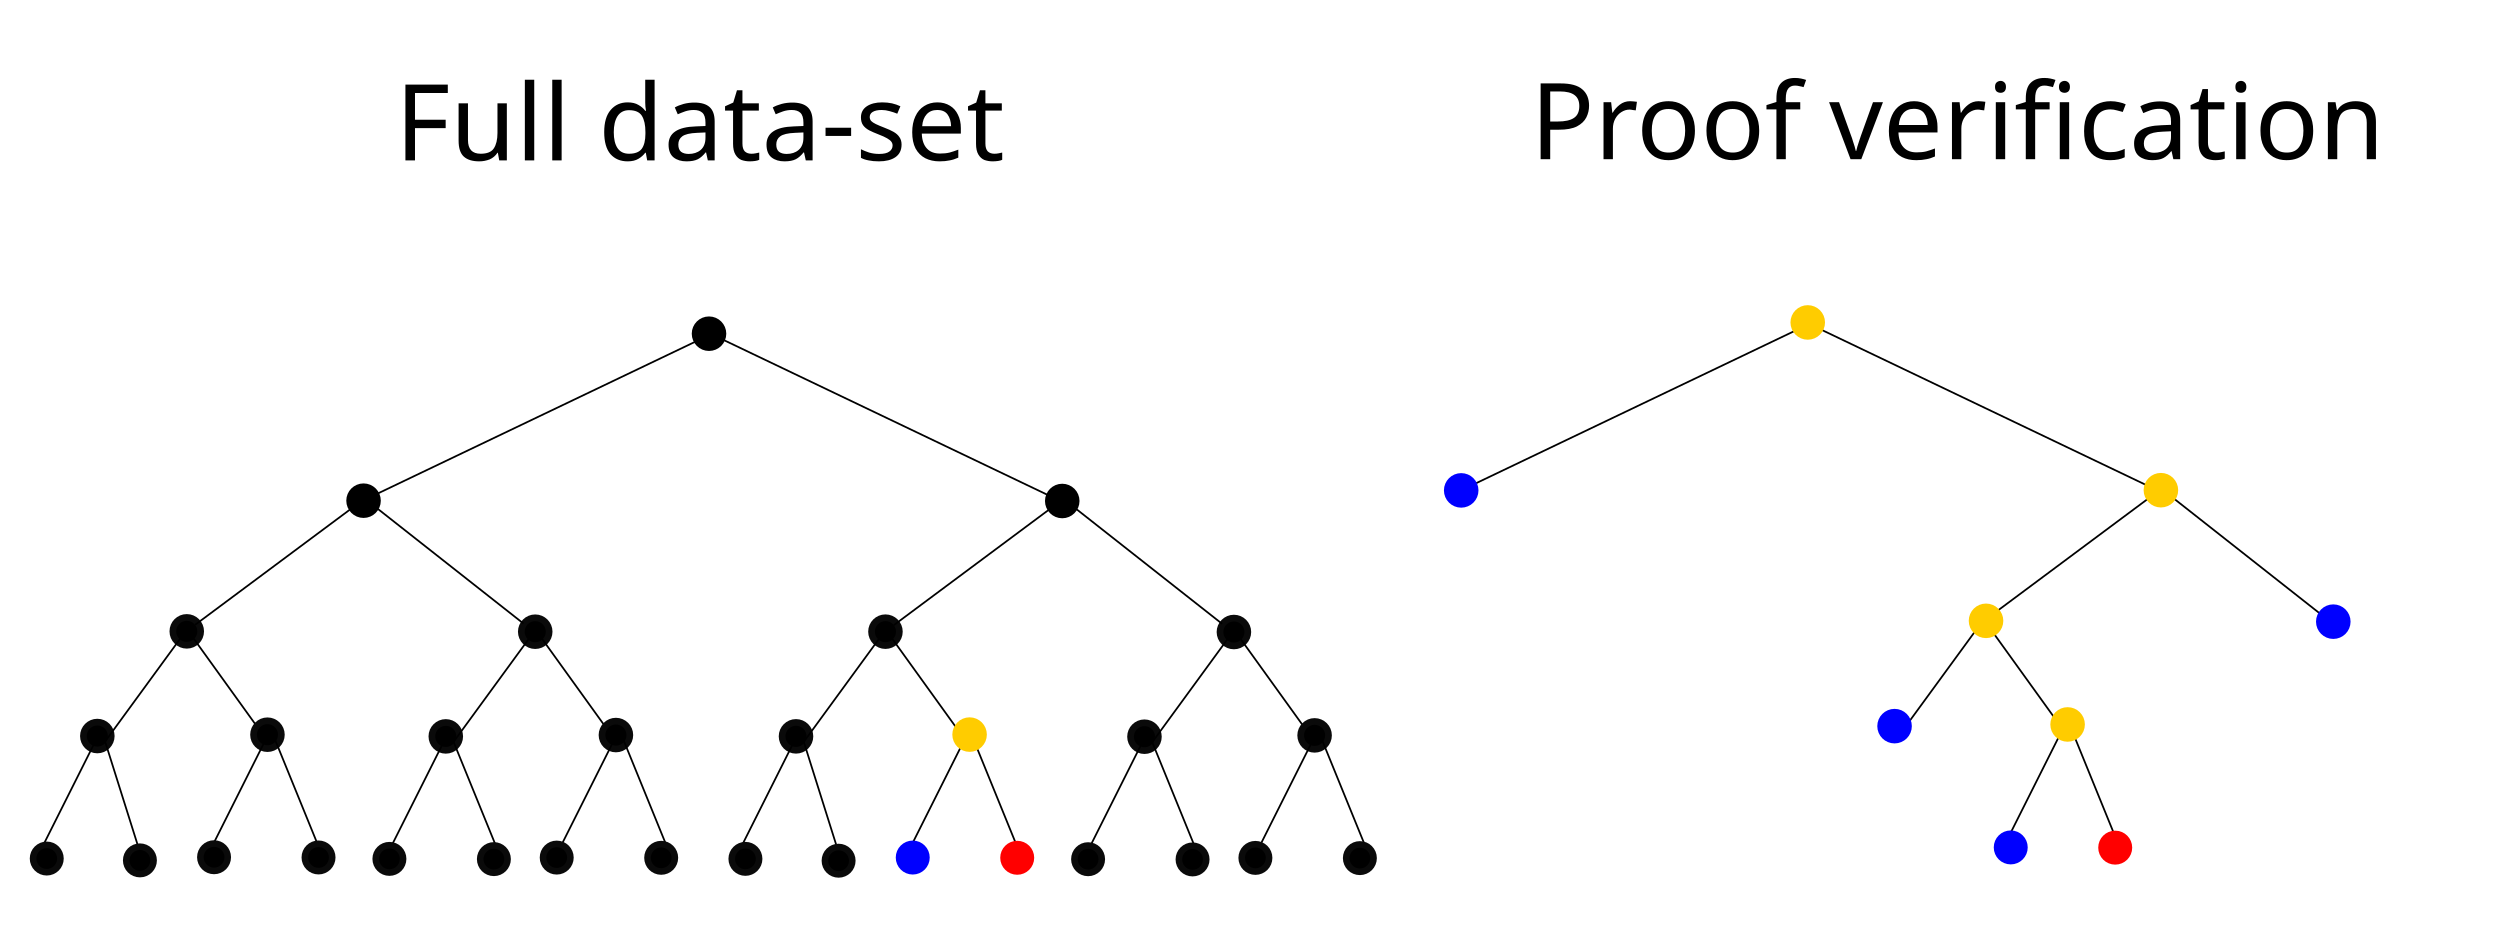
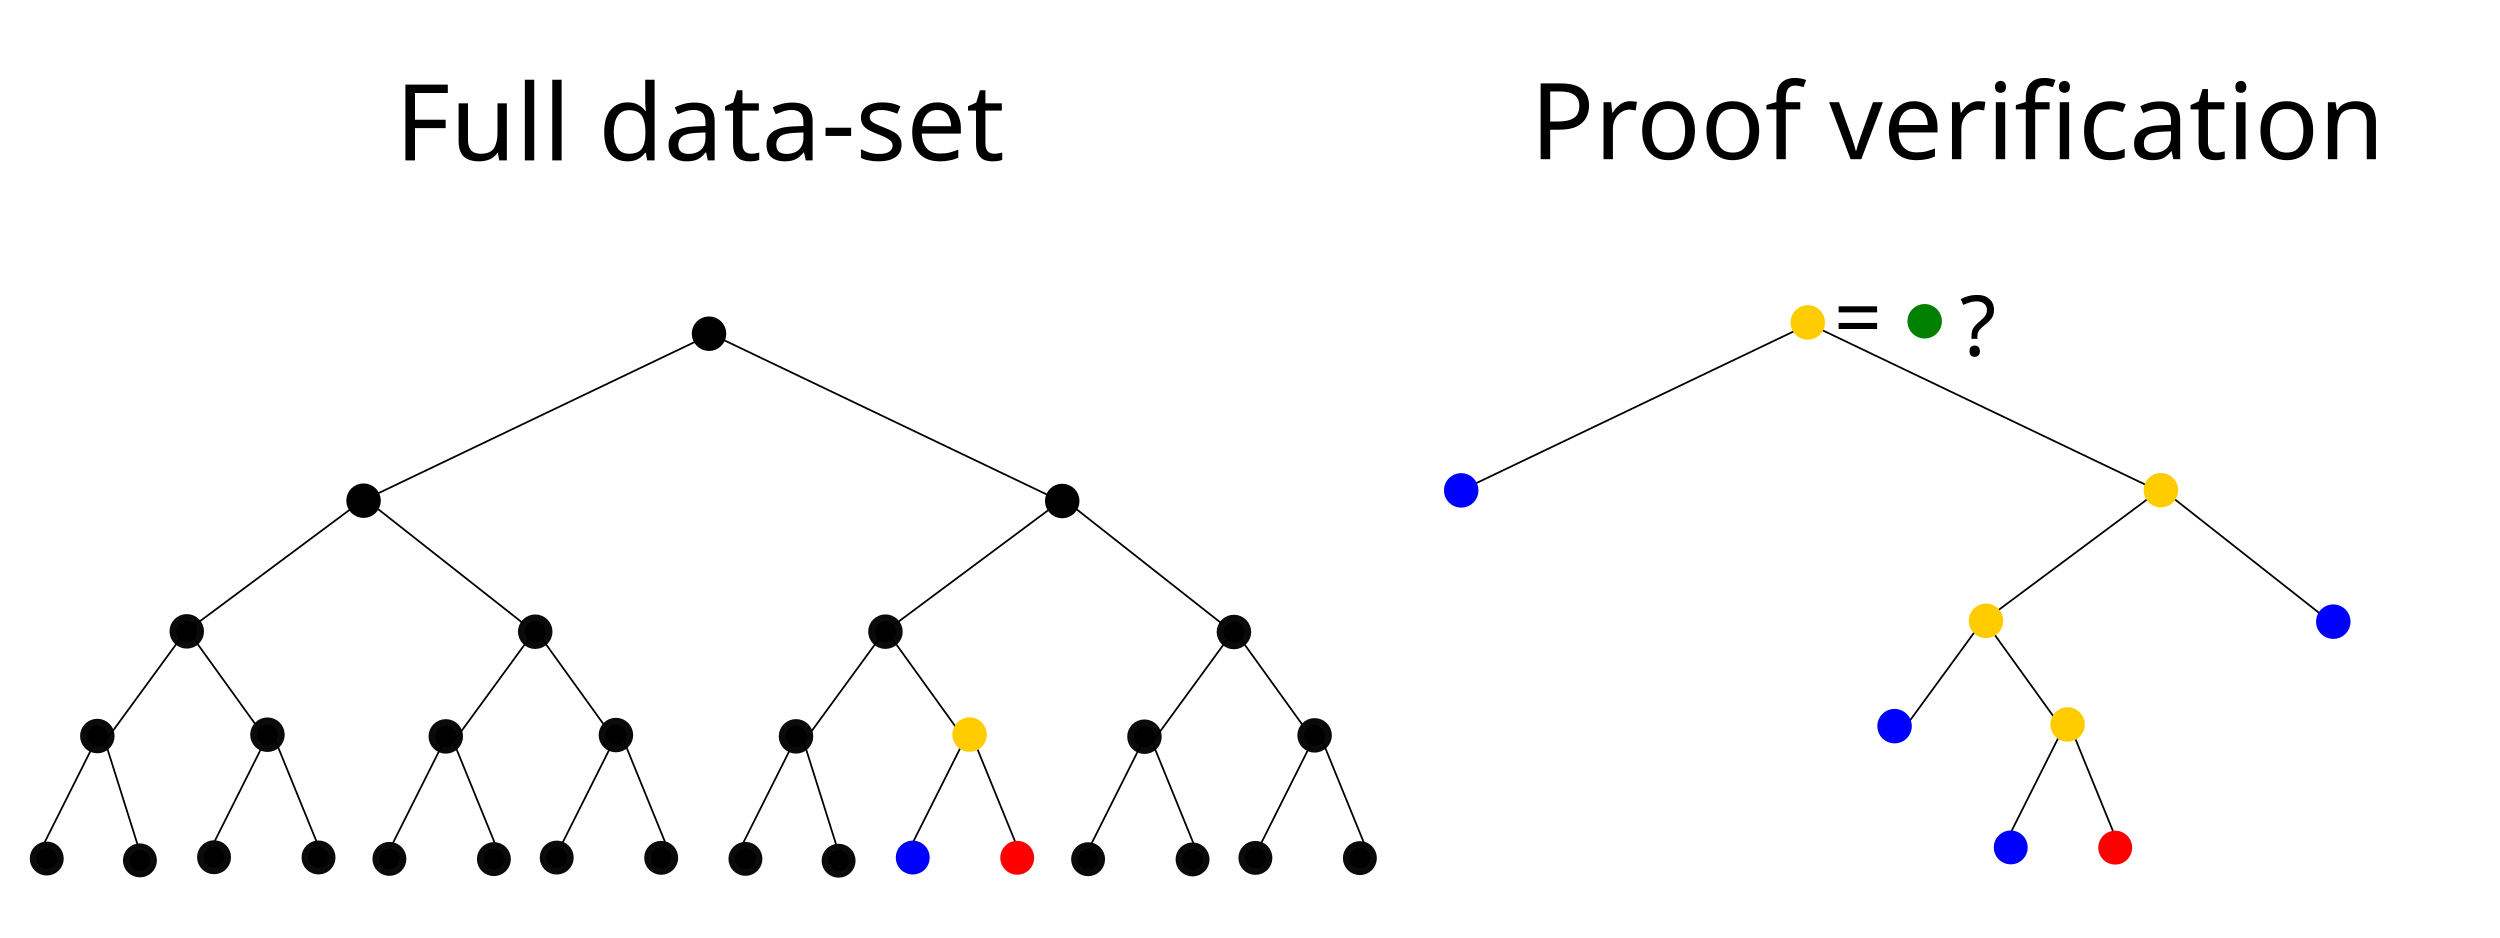
<svg xmlns="http://www.w3.org/2000/svg" width="200mm" height="75mm" viewBox="0 0 200 75" version="1.1" id="svg8">
  <defs id="defs2">
    <marker orient="auto" refY="0" refX="0" id="Arrow2Send" style="overflow:visible">
      <path id="path909" style="fill:#000000;fill-opacity:1;fill-rule:evenodd;stroke:#000000;stroke-width:0.625;stroke-linejoin:round;stroke-opacity:1" d="M 8.719,4.034 -2.207,0.016 8.719,-4.002 c -1.745,2.372 -1.735,5.617 -6e-7,8.035 z" transform="matrix(-0.3,0,0,-0.3,0.69,0)" />
    </marker>
    <marker orient="auto" refY="0" refX="0" id="Arrow1Mend" style="overflow:visible">
      <path id="path885" d="M 0,0 5,-5 -12.5,0 5,5 Z" style="fill:#000000;fill-opacity:1;fill-rule:evenodd;stroke:#000000;stroke-width:1pt;stroke-opacity:1" transform="matrix(-0.4,0,0,-0.4,-4,0)" />
    </marker>
    <marker orient="auto" refY="0" refX="0" id="Arrow2Mend" style="overflow:visible">
      <path id="path903" style="fill:#000000;fill-opacity:1;fill-rule:evenodd;stroke:#000000;stroke-width:0.625;stroke-linejoin:round;stroke-opacity:1" d="M 8.719,4.034 -2.207,0.016 8.719,-4.002 c -1.745,2.372 -1.735,5.617 -6e-7,8.035 z" transform="scale(-0.6)" />
    </marker>
    <marker orient="auto" refY="0" refX="0" id="Arrow2Send-9" style="overflow:visible">
      <path id="path909-6" style="fill:#000000;fill-opacity:1;fill-rule:evenodd;stroke:#000000;stroke-width:0.625;stroke-linejoin:round;stroke-opacity:1" d="M 8.719,4.034 -2.207,0.016 8.719,-4.002 c -1.745,2.372 -1.735,5.617 -6e-7,8.035 z" transform="matrix(-0.3,0,0,-0.3,0.69,0)" />
    </marker>
    <marker orient="auto" refY="0" refX="0" id="Arrow2Send-9-0" style="overflow:visible">
      <path id="path909-6-4" style="fill:#000000;fill-opacity:1;fill-rule:evenodd;stroke:#000000;stroke-width:0.625;stroke-linejoin:round;stroke-opacity:1" d="M 8.719,4.034 -2.207,0.016 8.719,-4.002 c -1.745,2.372 -1.735,5.617 -6e-7,8.035 z" transform="matrix(-0.3,0,0,-0.3,0.69,0)" />
    </marker>
    <marker orient="auto" refY="0" refX="0" id="Arrow2Send-2" style="overflow:visible">
      <path id="path909-2" style="fill:#000000;fill-opacity:1;fill-rule:evenodd;stroke:#000000;stroke-width:0.625;stroke-linejoin:round;stroke-opacity:1" d="M 8.719,4.034 -2.207,0.016 8.719,-4.002 c -1.745,2.372 -1.735,5.617 -6e-7,8.035 z" transform="matrix(-0.3,0,0,-0.3,0.69,0)" />
    </marker>
    <marker orient="auto" refY="0" refX="0" id="Arrow2Send-9-0-8" style="overflow:visible">
      <path id="path909-6-4-0" style="fill:#000000;fill-opacity:1;fill-rule:evenodd;stroke:#000000;stroke-width:0.625;stroke-linejoin:round;stroke-opacity:1" d="M 8.719,4.034 -2.207,0.016 8.719,-4.002 c -1.745,2.372 -1.735,5.617 -6e-7,8.035 z" transform="matrix(-0.3,0,0,-0.3,0.69,0)" />
    </marker>
    <marker orient="auto" refY="0" refX="0" id="Arrow2Send-2-4" style="overflow:visible">
      <path id="path909-2-0" style="fill:#000000;fill-opacity:1;fill-rule:evenodd;stroke:#000000;stroke-width:0.625;stroke-linejoin:round;stroke-opacity:1" d="M 8.719,4.034 -2.207,0.016 8.719,-4.002 c -1.745,2.372 -1.735,5.617 -6e-7,8.035 z" transform="matrix(-0.3,0,0,-0.3,0.69,0)" />
    </marker>
  </defs>
  <g id="layer1" transform="translate(-142.2729,5.28344)">
    <circle style="fill:#000000;fill-opacity:1;stroke:#0a0a0a;stroke-width:0.536;stroke-linecap:square;stroke-linejoin:miter;stroke-miterlimit:4;stroke-dasharray:none;stroke-dashoffset:0;stroke-opacity:1" id="path2131-0" cx="150.059" cy="53.6" r="1.113" />
    <path style="fill:none;stroke:#000000;stroke-width:0.142px;stroke-linecap:butt;stroke-linejoin:miter;stroke-opacity:1" d="m 145.456,62.877 4.509,-8.983" id="path2162" />
    <path style="fill:none;stroke:#000000;stroke-width:0.142px;stroke-linecap:butt;stroke-linejoin:miter;stroke-opacity:1" d="m 153.549,63.147 -2.868,-9.109" id="path2162-6" />
    <circle style="fill:#000000;fill-opacity:1;stroke:#0a0a0a;stroke-width:0.536;stroke-linecap:square;stroke-linejoin:miter;stroke-miterlimit:4;stroke-dasharray:none;stroke-dashoffset:0;stroke-opacity:1" id="path2131-0-2-0" cx="157.214" cy="45.225" r="1.113" />
    <path style="fill:none;stroke:#000000;stroke-width:0.142px;stroke-linecap:butt;stroke-linejoin:miter;stroke-opacity:1" d="m 150.681,54.037 6.299,-8.625" id="path2162-64-8" />
    <path style="fill:none;stroke:#000000;stroke-width:0.142px;stroke-linecap:butt;stroke-linejoin:miter;stroke-opacity:1" d="m 163.064,53.16 -5.297,-7.355" id="path2162-6-8-1" />
    <circle style="fill:#000000;fill-opacity:1;stroke:#0a0a0a;stroke-width:0.536;stroke-linecap:square;stroke-linejoin:miter;stroke-miterlimit:4;stroke-dasharray:none;stroke-dashoffset:0;stroke-opacity:1" id="path2131-0-2" cx="163.669" cy="53.493" r="1.113" />
    <path style="fill:none;stroke:#000000;stroke-width:0.142px;stroke-linecap:butt;stroke-linejoin:miter;stroke-opacity:1" d="m 159.067,62.771 4.509,-8.983" id="path2162-7" />
    <path style="fill:none;stroke:#000000;stroke-width:0.142px;stroke-linecap:butt;stroke-linejoin:miter;stroke-opacity:1" d="M 167.871,62.717 164.292,53.931" id="path2162-6-5" />
    <circle style="fill:#000000;fill-opacity:1;stroke:#0a0a0a;stroke-width:0.536;stroke-linecap:square;stroke-linejoin:miter;stroke-miterlimit:4;stroke-dasharray:none;stroke-dashoffset:0;stroke-opacity:1" id="path2131-0-7" cx="177.936" cy="53.628" r="1.113" />
    <path style="fill:none;stroke:#000000;stroke-width:0.142px;stroke-linecap:butt;stroke-linejoin:miter;stroke-opacity:1" d="m 173.333,62.905 4.509,-8.983" id="path2162-9" />
    <path style="fill:none;stroke:#000000;stroke-width:0.142px;stroke-linecap:butt;stroke-linejoin:miter;stroke-opacity:1" d="m 182.137,62.851 -3.579,-8.786" id="path2162-6-1" />
    <circle style="fill:#000000;fill-opacity:1;stroke:#0a0a0a;stroke-width:0.536;stroke-linecap:square;stroke-linejoin:miter;stroke-miterlimit:4;stroke-dasharray:none;stroke-dashoffset:0;stroke-opacity:1" id="path2131-0-2-0-7" cx="185.091" cy="45.253" r="1.113" />
    <path style="fill:none;stroke:#000000;stroke-width:0.142px;stroke-linecap:butt;stroke-linejoin:miter;stroke-opacity:1" d="M 178.558,54.065 184.857,45.44" id="path2162-64-8-0" />
    <path style="fill:none;stroke:#000000;stroke-width:0.142px;stroke-linecap:butt;stroke-linejoin:miter;stroke-opacity:1" d="m 190.941,53.188 -5.297,-7.355" id="path2162-6-8-1-6" />
    <circle style="fill:#000000;fill-opacity:1;stroke:#0a0a0a;stroke-width:0.536;stroke-linecap:square;stroke-linejoin:miter;stroke-miterlimit:4;stroke-dasharray:none;stroke-dashoffset:0;stroke-opacity:1" id="path2131-0-2-8" cx="191.546" cy="53.521" r="1.113" />
    <path style="fill:none;stroke:#000000;stroke-width:0.142px;stroke-linecap:butt;stroke-linejoin:miter;stroke-opacity:1" d="m 186.944,62.799 4.509,-8.983" id="path2162-7-3" />
    <path style="fill:none;stroke:#000000;stroke-width:0.142px;stroke-linecap:butt;stroke-linejoin:miter;stroke-opacity:1" d="m 195.748,62.745 -3.579,-8.786" id="path2162-6-5-9" />
    <circle style="fill:#000000;fill-opacity:1;stroke:#000000;stroke-width:0.536;stroke-linecap:square;stroke-linejoin:miter;stroke-miterlimit:4;stroke-dasharray:none;stroke-dashoffset:0;stroke-opacity:1" id="path2131-0-2-0-7-4" cx="171.357" cy="34.771" r="1.113" />
    <path style="fill:none;stroke:#000000;stroke-width:0.142px;stroke-linecap:butt;stroke-linejoin:miter;stroke-opacity:1" d="M 157.882,44.702 170.558,35.267" id="path2162-64-8-6" />
    <path style="fill:none;stroke:#000000;stroke-width:0.142px;stroke-linecap:butt;stroke-linejoin:miter;stroke-opacity:1" d="M 184.151,44.601 172.229,35.216" id="path2162-64-8-6-3" />
    <circle style="fill:#000000;fill-opacity:1;stroke:#0a0a0a;stroke-width:0.527;stroke-linecap:square;stroke-linejoin:miter;stroke-miterlimit:4;stroke-dasharray:none;stroke-dashoffset:0;stroke-opacity:1" id="path2131" cx="146.013" cy="63.4" r="1.095" />
    <circle style="fill:#000000;fill-opacity:1;stroke:#0a0a0a;stroke-width:0.527;stroke-linecap:square;stroke-linejoin:miter;stroke-miterlimit:4;stroke-dasharray:none;stroke-dashoffset:0;stroke-opacity:1" id="path2131-8" cx="153.466" cy="63.547" r="1.095" />
    <circle style="fill:#000000;fill-opacity:1;stroke:#0a0a0a;stroke-width:0.527;stroke-linecap:square;stroke-linejoin:miter;stroke-miterlimit:4;stroke-dasharray:none;stroke-dashoffset:0;stroke-opacity:1" id="path2131-02" cx="159.397" cy="63.295" r="1.095" />
    <circle style="fill:#000000;fill-opacity:1;stroke:#0a0a0a;stroke-width:0.527;stroke-linecap:square;stroke-linejoin:miter;stroke-miterlimit:4;stroke-dasharray:none;stroke-dashoffset:0;stroke-opacity:1" id="path2131-8-9" cx="167.755" cy="63.313" r="1.095" />
    <circle style="fill:#000000;fill-opacity:1;stroke:#0a0a0a;stroke-width:0.527;stroke-linecap:square;stroke-linejoin:miter;stroke-miterlimit:4;stroke-dasharray:none;stroke-dashoffset:0;stroke-opacity:1" id="path2131-9" cx="173.426" cy="63.427" r="1.095" />
    <circle style="fill:#000000;fill-opacity:1;stroke:#0a0a0a;stroke-width:0.527;stroke-linecap:square;stroke-linejoin:miter;stroke-miterlimit:4;stroke-dasharray:none;stroke-dashoffset:0;stroke-opacity:1" id="path2131-8-4" cx="181.784" cy="63.446" r="1.095" />
    <circle style="fill:#000000;fill-opacity:1;stroke:#0a0a0a;stroke-width:0.527;stroke-linecap:square;stroke-linejoin:miter;stroke-miterlimit:4;stroke-dasharray:none;stroke-dashoffset:0;stroke-opacity:1" id="path2131-02-0" cx="186.81" cy="63.323" r="1.095" />
    <circle style="fill:#000000;fill-opacity:1;stroke:#0a0a0a;stroke-width:0.527;stroke-linecap:square;stroke-linejoin:miter;stroke-miterlimit:4;stroke-dasharray:none;stroke-dashoffset:0;stroke-opacity:1" id="path2131-8-9-5" cx="195.168" cy="63.341" r="1.095" />
    <circle style="fill:#000000;fill-opacity:1;stroke:#0a0a0a;stroke-width:0.536;stroke-linecap:square;stroke-linejoin:miter;stroke-miterlimit:4;stroke-dasharray:none;stroke-dashoffset:0;stroke-opacity:1" id="path2131-0-9" cx="205.953" cy="53.625" r="1.113" />
    <path style="fill:none;stroke:#000000;stroke-width:0.142px;stroke-linecap:butt;stroke-linejoin:miter;stroke-opacity:1" d="m 201.351,62.903 4.509,-8.983" id="path2162-94" />
    <path style="fill:none;stroke:#000000;stroke-width:0.142px;stroke-linecap:butt;stroke-linejoin:miter;stroke-opacity:1" d="m 209.444,63.172 -2.868,-9.109" id="path2162-6-9" />
    <circle style="fill:#000000;fill-opacity:1;stroke:#0a0a0a;stroke-width:0.536;stroke-linecap:square;stroke-linejoin:miter;stroke-miterlimit:4;stroke-dasharray:none;stroke-dashoffset:0;stroke-opacity:1" id="path2131-0-2-0-0" cx="213.109" cy="45.25" r="1.113" />
    <path style="fill:none;stroke:#000000;stroke-width:0.142px;stroke-linecap:butt;stroke-linejoin:miter;stroke-opacity:1" d="m 206.576,54.063 6.299,-8.625" id="path2162-64-8-5" />
    <path style="fill:none;stroke:#000000;stroke-width:0.142px;stroke-linecap:butt;stroke-linejoin:miter;stroke-opacity:1" d="m 218.959,53.186 -5.297,-7.355" id="path2162-6-8-1-1" />
    <path style="fill:none;stroke:#000000;stroke-width:0.142px;stroke-linecap:butt;stroke-linejoin:miter;stroke-opacity:1" d="m 214.962,62.796 4.509,-8.983" id="path2162-7-7" />
    <path style="fill:none;stroke:#000000;stroke-width:0.142px;stroke-linecap:butt;stroke-linejoin:miter;stroke-opacity:1" d="m 223.766,62.742 -3.579,-8.786" id="path2162-6-5-8" />
    <circle style="fill:#000000;fill-opacity:1;stroke:#0a0a0a;stroke-width:0.536;stroke-linecap:square;stroke-linejoin:miter;stroke-miterlimit:4;stroke-dasharray:none;stroke-dashoffset:0;stroke-opacity:1" id="path2131-0-7-2" cx="233.83" cy="53.653" r="1.113" />
    <path style="fill:none;stroke:#000000;stroke-width:0.142px;stroke-linecap:butt;stroke-linejoin:miter;stroke-opacity:1" d="m 229.228,62.931 4.509,-8.983" id="path2162-9-8" />
    <path style="fill:none;stroke:#000000;stroke-width:0.142px;stroke-linecap:butt;stroke-linejoin:miter;stroke-opacity:1" d="m 238.032,62.877 -3.579,-8.786" id="path2162-6-1-6" />
    <circle style="fill:#000000;fill-opacity:1;stroke:#0a0a0a;stroke-width:0.536;stroke-linecap:square;stroke-linejoin:miter;stroke-miterlimit:4;stroke-dasharray:none;stroke-dashoffset:0;stroke-opacity:1" id="path2131-0-2-0-7-8" cx="240.986" cy="45.278" r="1.113" />
    <path style="fill:none;stroke:#000000;stroke-width:0.142px;stroke-linecap:butt;stroke-linejoin:miter;stroke-opacity:1" d="m 234.453,54.091 6.299,-8.625" id="path2162-64-8-0-0" />
    <path style="fill:none;stroke:#000000;stroke-width:0.142px;stroke-linecap:butt;stroke-linejoin:miter;stroke-opacity:1" d="m 246.836,53.214 -5.297,-7.355" id="path2162-6-8-1-6-5" />
    <circle style="fill:#000000;fill-opacity:1;stroke:#0a0a0a;stroke-width:0.536;stroke-linecap:square;stroke-linejoin:miter;stroke-miterlimit:4;stroke-dasharray:none;stroke-dashoffset:0;stroke-opacity:1" id="path2131-0-2-8-8" cx="247.441" cy="53.547" r="1.113" />
    <path style="fill:none;stroke:#000000;stroke-width:0.142px;stroke-linecap:butt;stroke-linejoin:miter;stroke-opacity:1" d="m 242.839,62.824 4.509,-8.983" id="path2162-7-3-4" />
    <path style="fill:none;stroke:#000000;stroke-width:0.142px;stroke-linecap:butt;stroke-linejoin:miter;stroke-opacity:1" d="m 251.643,62.77 -3.579,-8.786" id="path2162-6-5-9-1" />
    <circle style="fill:#000000;fill-opacity:1;stroke:#000000;stroke-width:0.536;stroke-linecap:square;stroke-linejoin:miter;stroke-miterlimit:4;stroke-dasharray:none;stroke-dashoffset:0;stroke-opacity:1" id="path2131-0-2-0-7-4-5" cx="227.252" cy="34.797" r="1.113" />
    <path style="fill:none;stroke:#000000;stroke-width:0.142px;stroke-linecap:butt;stroke-linejoin:miter;stroke-opacity:1" d="m 213.777,44.728 12.676,-9.435" id="path2162-64-8-6-1" />
    <path style="fill:none;stroke:#000000;stroke-width:0.142px;stroke-linecap:butt;stroke-linejoin:miter;stroke-opacity:1" d="M 240.045,44.626 228.124,35.242" id="path2162-64-8-6-3-1" />
    <circle style="fill:#000000;fill-opacity:1;stroke:#0a0a0a;stroke-width:0.527;stroke-linecap:square;stroke-linejoin:miter;stroke-miterlimit:4;stroke-dasharray:none;stroke-dashoffset:0;stroke-opacity:1" id="path2131-09" cx="201.907" cy="63.425" r="1.095" />
    <circle style="fill:#000000;fill-opacity:1;stroke:#0a0a0a;stroke-width:0.527;stroke-linecap:square;stroke-linejoin:miter;stroke-miterlimit:4;stroke-dasharray:none;stroke-dashoffset:0;stroke-opacity:1" id="path2131-8-5" cx="209.361" cy="63.573" r="1.095" />
    <circle style="fill:#0000ff;fill-opacity:1;stroke:#0000ff;stroke-width:0.527;stroke-linecap:square;stroke-linejoin:miter;stroke-miterlimit:4;stroke-dasharray:none;stroke-dashoffset:0;stroke-opacity:1" id="path2131-02-6" cx="215.292" cy="63.321" r="1.095" />
    <circle style="fill:#ff0000;fill-opacity:1;stroke:#ff0000;stroke-width:0.527;stroke-linecap:square;stroke-linejoin:miter;stroke-miterlimit:4;stroke-dasharray:none;stroke-dashoffset:0;stroke-opacity:1" id="path2131-8-9-6" cx="223.65" cy="63.339" r="1.095" />
    <circle style="fill:#000000;fill-opacity:1;stroke:#0a0a0a;stroke-width:0.527;stroke-linecap:square;stroke-linejoin:miter;stroke-miterlimit:4;stroke-dasharray:none;stroke-dashoffset:0;stroke-opacity:1" id="path2131-9-4" cx="229.32" cy="63.453" r="1.095" />
    <circle style="fill:#000000;fill-opacity:1;stroke:#0a0a0a;stroke-width:0.527;stroke-linecap:square;stroke-linejoin:miter;stroke-miterlimit:4;stroke-dasharray:none;stroke-dashoffset:0;stroke-opacity:1" id="path2131-8-4-2" cx="237.678" cy="63.471" r="1.095" />
    <circle style="fill:#000000;fill-opacity:1;stroke:#0a0a0a;stroke-width:0.527;stroke-linecap:square;stroke-linejoin:miter;stroke-miterlimit:4;stroke-dasharray:none;stroke-dashoffset:0;stroke-opacity:1" id="path2131-02-0-5" cx="242.705" cy="63.348" r="1.095" />
    <circle style="fill:#000000;fill-opacity:1;stroke:#0a0a0a;stroke-width:0.527;stroke-linecap:square;stroke-linejoin:miter;stroke-miterlimit:4;stroke-dasharray:none;stroke-dashoffset:0;stroke-opacity:1" id="path2131-8-9-5-5" cx="251.063" cy="63.366" r="1.095" />
    <circle style="fill:#000000;fill-opacity:1;stroke:#000000;stroke-width:0.536;stroke-linecap:square;stroke-linejoin:miter;stroke-miterlimit:4;stroke-dasharray:none;stroke-dashoffset:0;stroke-opacity:1" id="path2131-0-2-0-7-4-5-1" cx="198.994" cy="21.413" r="1.113" />
    <path style="fill:none;stroke:#000000;stroke-width:0.142px;stroke-linecap:butt;stroke-linejoin:miter;stroke-opacity:1" d="m 172.162,34.355 26.034,-12.446" id="path2162-64-8-6-1-6" />
    <path style="fill:none;stroke:#000000;stroke-width:0.142px;stroke-linecap:butt;stroke-linejoin:miter;stroke-opacity:1" d="M 226.117,34.325 200.083,21.879" id="path2162-64-8-6-1-6-0" />
    <text xml:space="preserve" style="font-style:normal;font-weight:normal;font-size:8.5px;line-height:1.25;font-family:sans-serif;letter-spacing:0px;word-spacing:0px;fill:#000000;fill-opacity:1;stroke:none;stroke-width:0.213" x="173.88" y="7.547" id="text21453">
      <tspan id="tspan21451" x="173.88" y="7.547" style="stroke-width:0.213">Full data-set</tspan>
    </text>
    <text xml:space="preserve" style="font-style:normal;font-weight:normal;font-size:8.5px;line-height:1.25;font-family:sans-serif;letter-spacing:0px;word-spacing:0px;fill:#000000;fill-opacity:1;stroke:none;stroke-width:0.213" x="264.696" y="7.453" id="text21453-1">
      <tspan id="tspan21451-6" x="264.696" y="7.453" style="stroke-width:0.213">Proof verification</tspan>
    </text>
    <circle style="fill:#ffcc00;fill-opacity:1;stroke:#ffcc00;stroke-width:0.536;stroke-linecap:square;stroke-linejoin:miter;stroke-miterlimit:4;stroke-dasharray:none;stroke-dashoffset:0;stroke-opacity:1" id="path2131-0-2-1" cx="219.84" cy="53.484" r="1.113" />
    <path style="fill:none;stroke:#000000;stroke-width:0.142px;stroke-linecap:butt;stroke-linejoin:miter;stroke-opacity:1" d="m 294.416,53.252 6.299,-8.625" id="path2162-64-8-5-0" />
    <path style="fill:none;stroke:#000000;stroke-width:0.142px;stroke-linecap:butt;stroke-linejoin:miter;stroke-opacity:1" d="m 306.799,52.375 -5.297,-7.355" id="path2162-6-8-1-1-1" />
    <path style="fill:none;stroke:#000000;stroke-width:0.142px;stroke-linecap:butt;stroke-linejoin:miter;stroke-opacity:1" d="m 302.802,61.985 4.509,-8.983" id="path2162-7-7-1" />
    <path style="fill:none;stroke:#000000;stroke-width:0.142px;stroke-linecap:butt;stroke-linejoin:miter;stroke-opacity:1" d="m 311.606,61.932 -3.579,-8.786" id="path2162-6-5-8-1" />
    <path style="fill:none;stroke:#000000;stroke-width:0.142px;stroke-linecap:butt;stroke-linejoin:miter;stroke-opacity:1" d="m 301.617,43.917 12.676,-9.435" id="path2162-64-8-6-1-4" />
    <path style="fill:none;stroke:#000000;stroke-width:0.142px;stroke-linecap:butt;stroke-linejoin:miter;stroke-opacity:1" d="M 327.886,43.816 315.964,34.431" id="path2162-64-8-6-3-1-0" />
    <circle style="fill:#0000ff;fill-opacity:1;stroke:#0000ff;stroke-width:0.527;stroke-linecap:square;stroke-linejoin:miter;stroke-miterlimit:4;stroke-dasharray:none;stroke-dashoffset:0;stroke-opacity:1" id="path2131-02-6-1" cx="303.132" cy="62.51" r="1.095" />
    <circle style="fill:#ff0000;fill-opacity:1;stroke:#ff0000;stroke-width:0.527;stroke-linecap:square;stroke-linejoin:miter;stroke-miterlimit:4;stroke-dasharray:none;stroke-dashoffset:0;stroke-opacity:1" id="path2131-8-9-6-4" cx="311.49" cy="62.528" r="1.095" />
    <path style="fill:none;stroke:#000000;stroke-width:0.142px;stroke-linecap:butt;stroke-linejoin:miter;stroke-opacity:1" d="m 260.003,33.544 26.034,-12.446" id="path2162-64-8-6-1-6-8" />
    <path style="fill:none;stroke:#000000;stroke-width:0.142px;stroke-linecap:butt;stroke-linejoin:miter;stroke-opacity:1" d="M 313.957,33.514 287.923,21.068" id="path2162-64-8-6-1-6-0-5" />
    <circle style="fill:#ffcc00;fill-opacity:1;stroke:#ffcc00;stroke-width:0.536;stroke-linecap:square;stroke-linejoin:miter;stroke-miterlimit:4;stroke-dasharray:none;stroke-dashoffset:0;stroke-opacity:1" id="path2131-0-2-1-8" cx="307.681" cy="52.673" r="1.114" />
    <circle style="fill:#ffcc00;fill-opacity:1;stroke:#ffcc00;stroke-width:0.536;stroke-linecap:square;stroke-linejoin:miter;stroke-miterlimit:4;stroke-dasharray:none;stroke-dashoffset:0;stroke-opacity:1" id="path2131-0-2-0-0-0" cx="301.155" cy="44.383" r="1.114" />
    <circle style="fill:#0000ff;fill-opacity:1;stroke:#0000ff;stroke-width:0.536;stroke-linecap:square;stroke-linejoin:miter;stroke-miterlimit:4;stroke-dasharray:none;stroke-dashoffset:0;stroke-opacity:1" id="path2131-0-2-0-7-8-1" cx="328.936" cy="44.449" r="1.114" />
    <circle style="fill:#ffcc00;fill-opacity:1;stroke:#ffcc00;stroke-width:0.536;stroke-linecap:square;stroke-linejoin:miter;stroke-miterlimit:4;stroke-dasharray:none;stroke-dashoffset:0;stroke-opacity:1" id="path2131-0-2-0-7-4-5-9" cx="315.145" cy="33.932" r="1.114" />
    <circle style="fill:#0000ff;fill-opacity:1;stroke:#0000ff;stroke-width:0.536;stroke-linecap:square;stroke-linejoin:miter;stroke-miterlimit:4;stroke-dasharray:none;stroke-dashoffset:0;stroke-opacity:1" id="path2131-0-2-0-7-4-54" cx="259.169" cy="33.948" r="1.114" />
    <circle style="fill:#0000ff;fill-opacity:1;stroke:#0000ff;stroke-width:0.536;stroke-linecap:square;stroke-linejoin:miter;stroke-miterlimit:4;stroke-dasharray:none;stroke-dashoffset:0;stroke-opacity:1" id="path2131-0-9-1" cx="293.838" cy="52.808" r="1.114" />
    <circle style="fill:#ffcc00;fill-opacity:1;stroke:#ffcc00;stroke-width:0.536;stroke-linecap:square;stroke-linejoin:miter;stroke-miterlimit:4;stroke-dasharray:none;stroke-dashoffset:0;stroke-opacity:1" id="path2131-0-2-0-7-4-5-1-5" cx="286.892" cy="20.512" r="1.114" />
+     <circle style="fill:#008000;fill-opacity:1;stroke:#008000;stroke-width:0.536;stroke-linecap:square;stroke-linejoin:miter;stroke-miterlimit:4;stroke-dasharray:none;stroke-dashoffset:0;stroke-opacity:1" id="path2131-0-2-0-7-4-5-1-3-3" cx="296.247" cy="20.419" r="1.114" />
+     <text xml:space="preserve" style="font-style:normal;font-weight:normal;font-size:6.698px;line-height:1.25;font-family:sans-serif;letter-spacing:0px;word-spacing:0px;fill:#000000;fill-opacity:1;stroke:none;stroke-width:0.167" x="288.988" y="22.49" id="text23656">
+       <tspan id="tspan23654" x="288.988" y="22.49" style="stroke-width:0.167">=</tspan>
+     </text>
+     <text xml:space="preserve" style="font-style:normal;font-weight:normal;font-size:6.698px;line-height:1.25;font-family:sans-serif;letter-spacing:0px;word-spacing:0px;fill:#000000;fill-opacity:1;stroke:none;stroke-width:0.167" x="299.053" y="23.17" id="text23656-0">
+       <tspan id="tspan23654-6" x="299.053" y="23.17" style="stroke-width:0.167">?</tspan>
+     </text>
  </g>
</svg>
